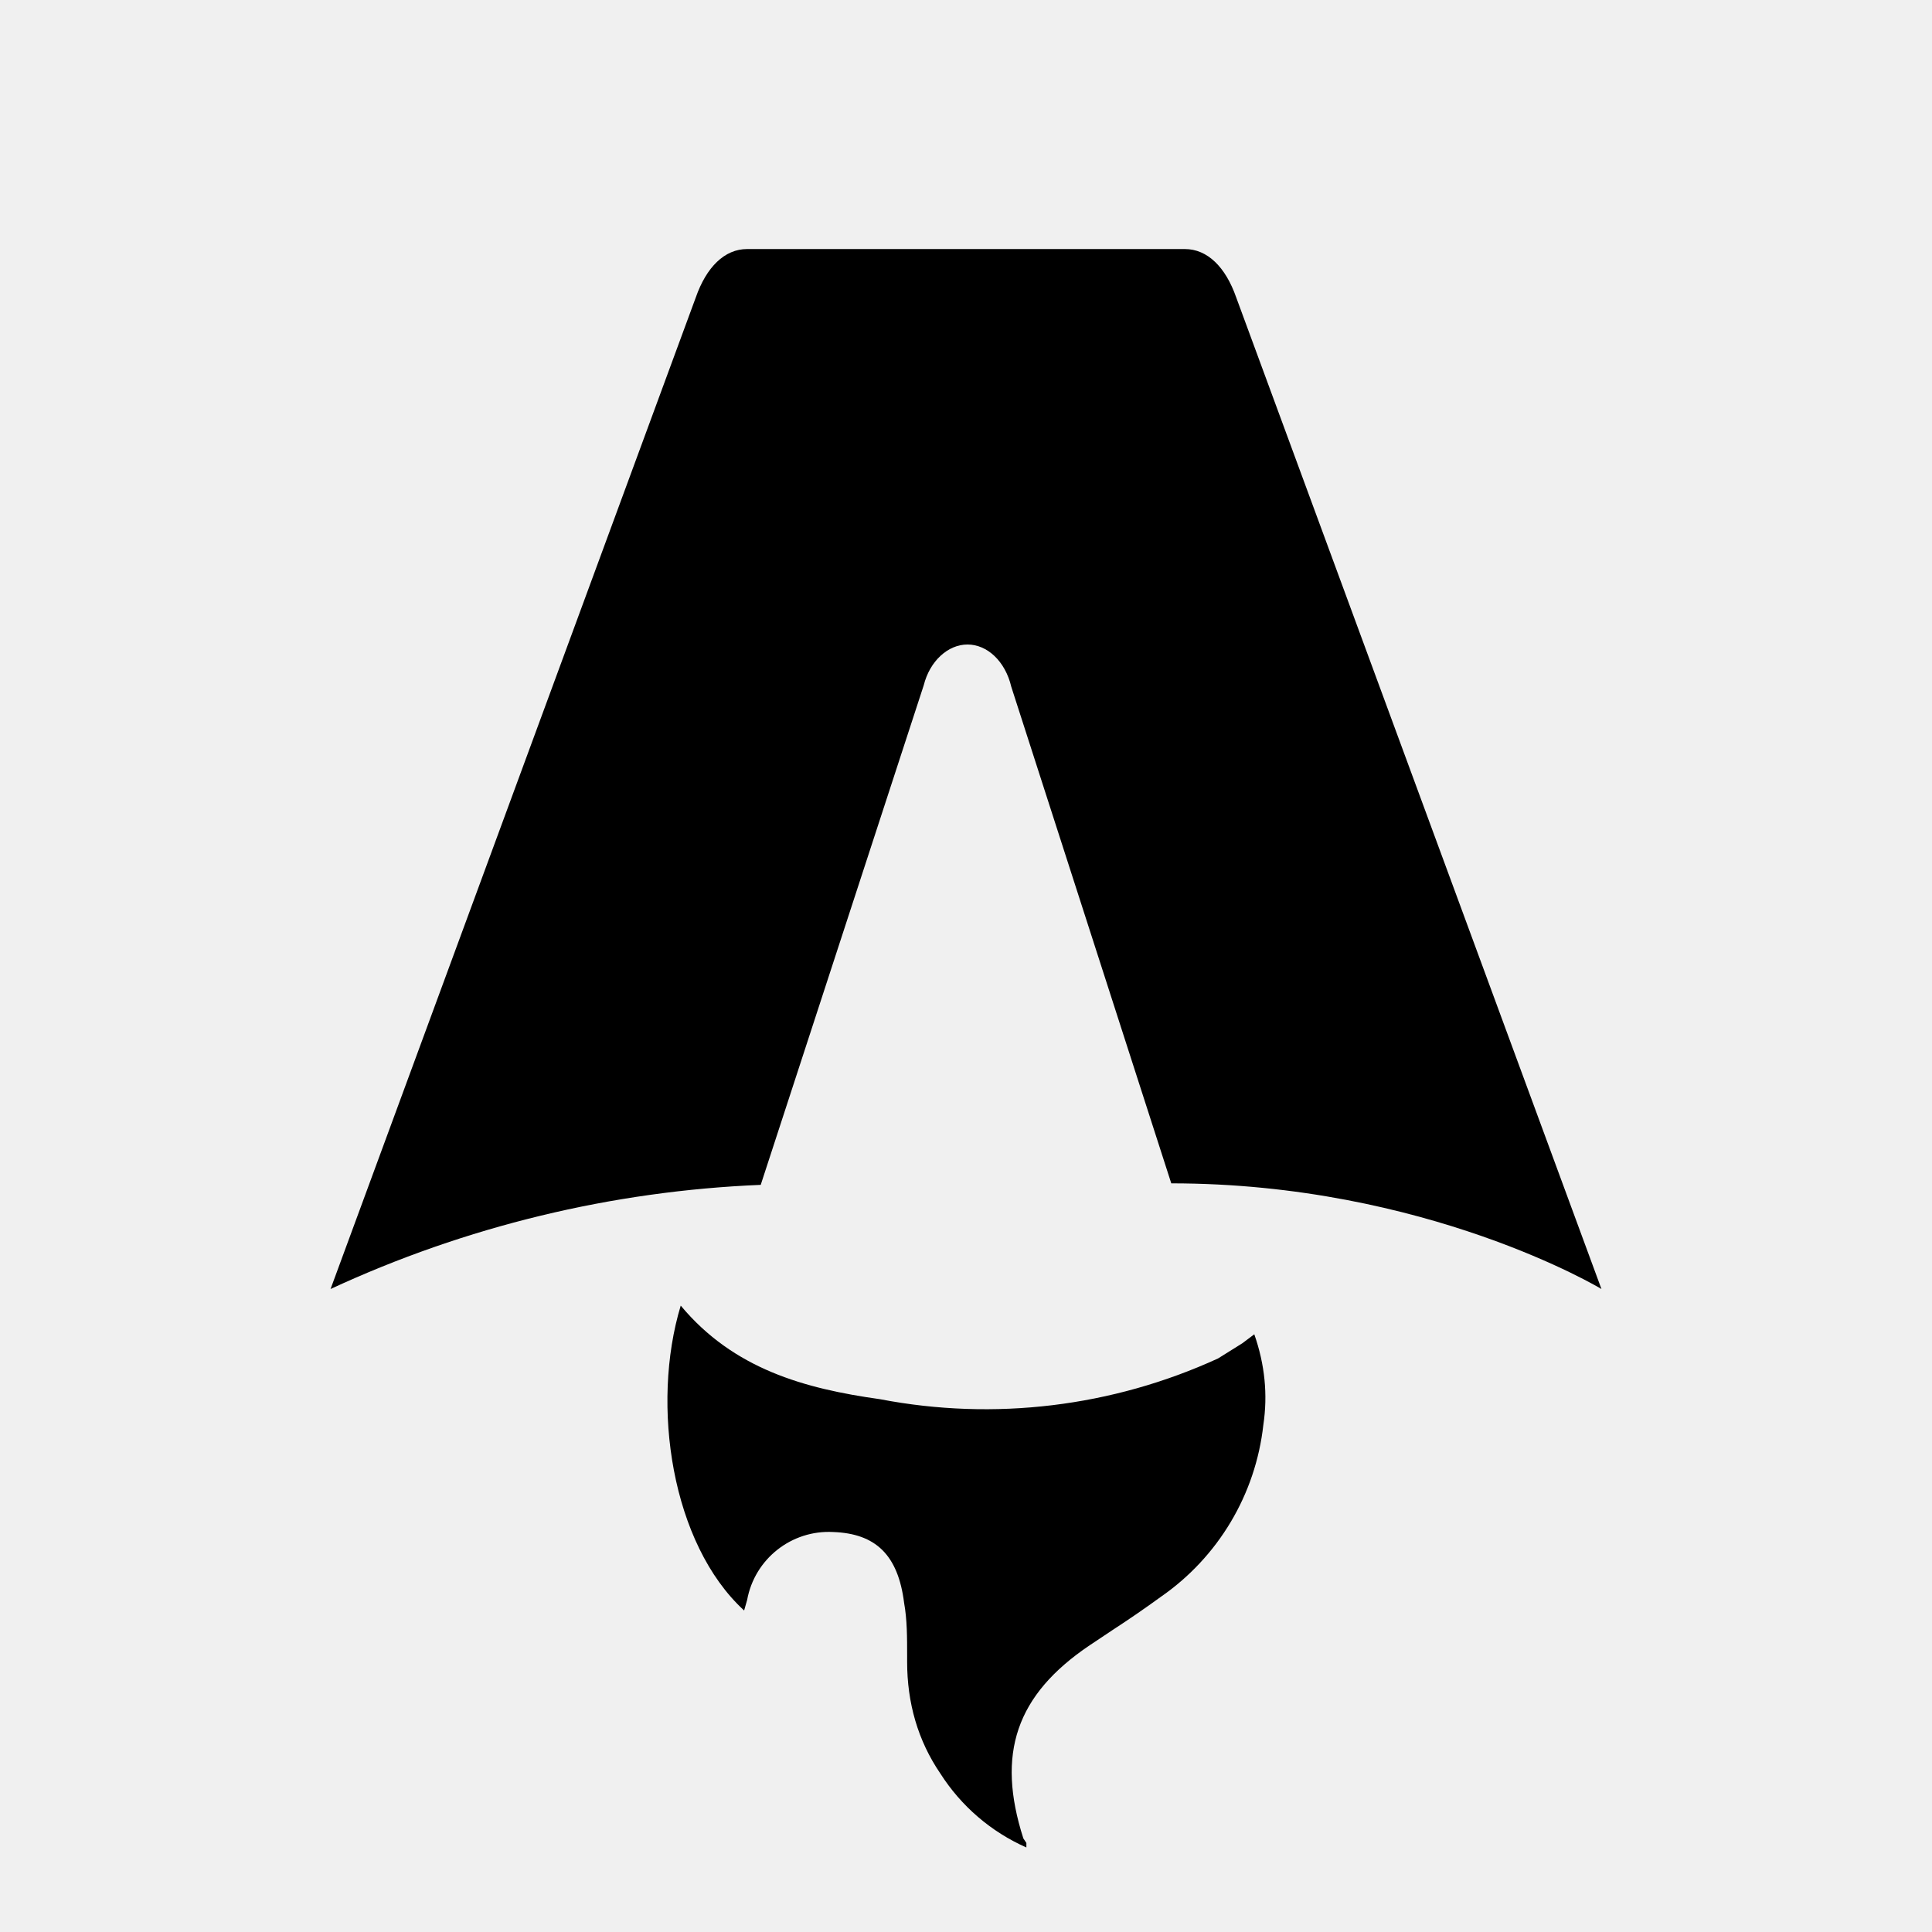
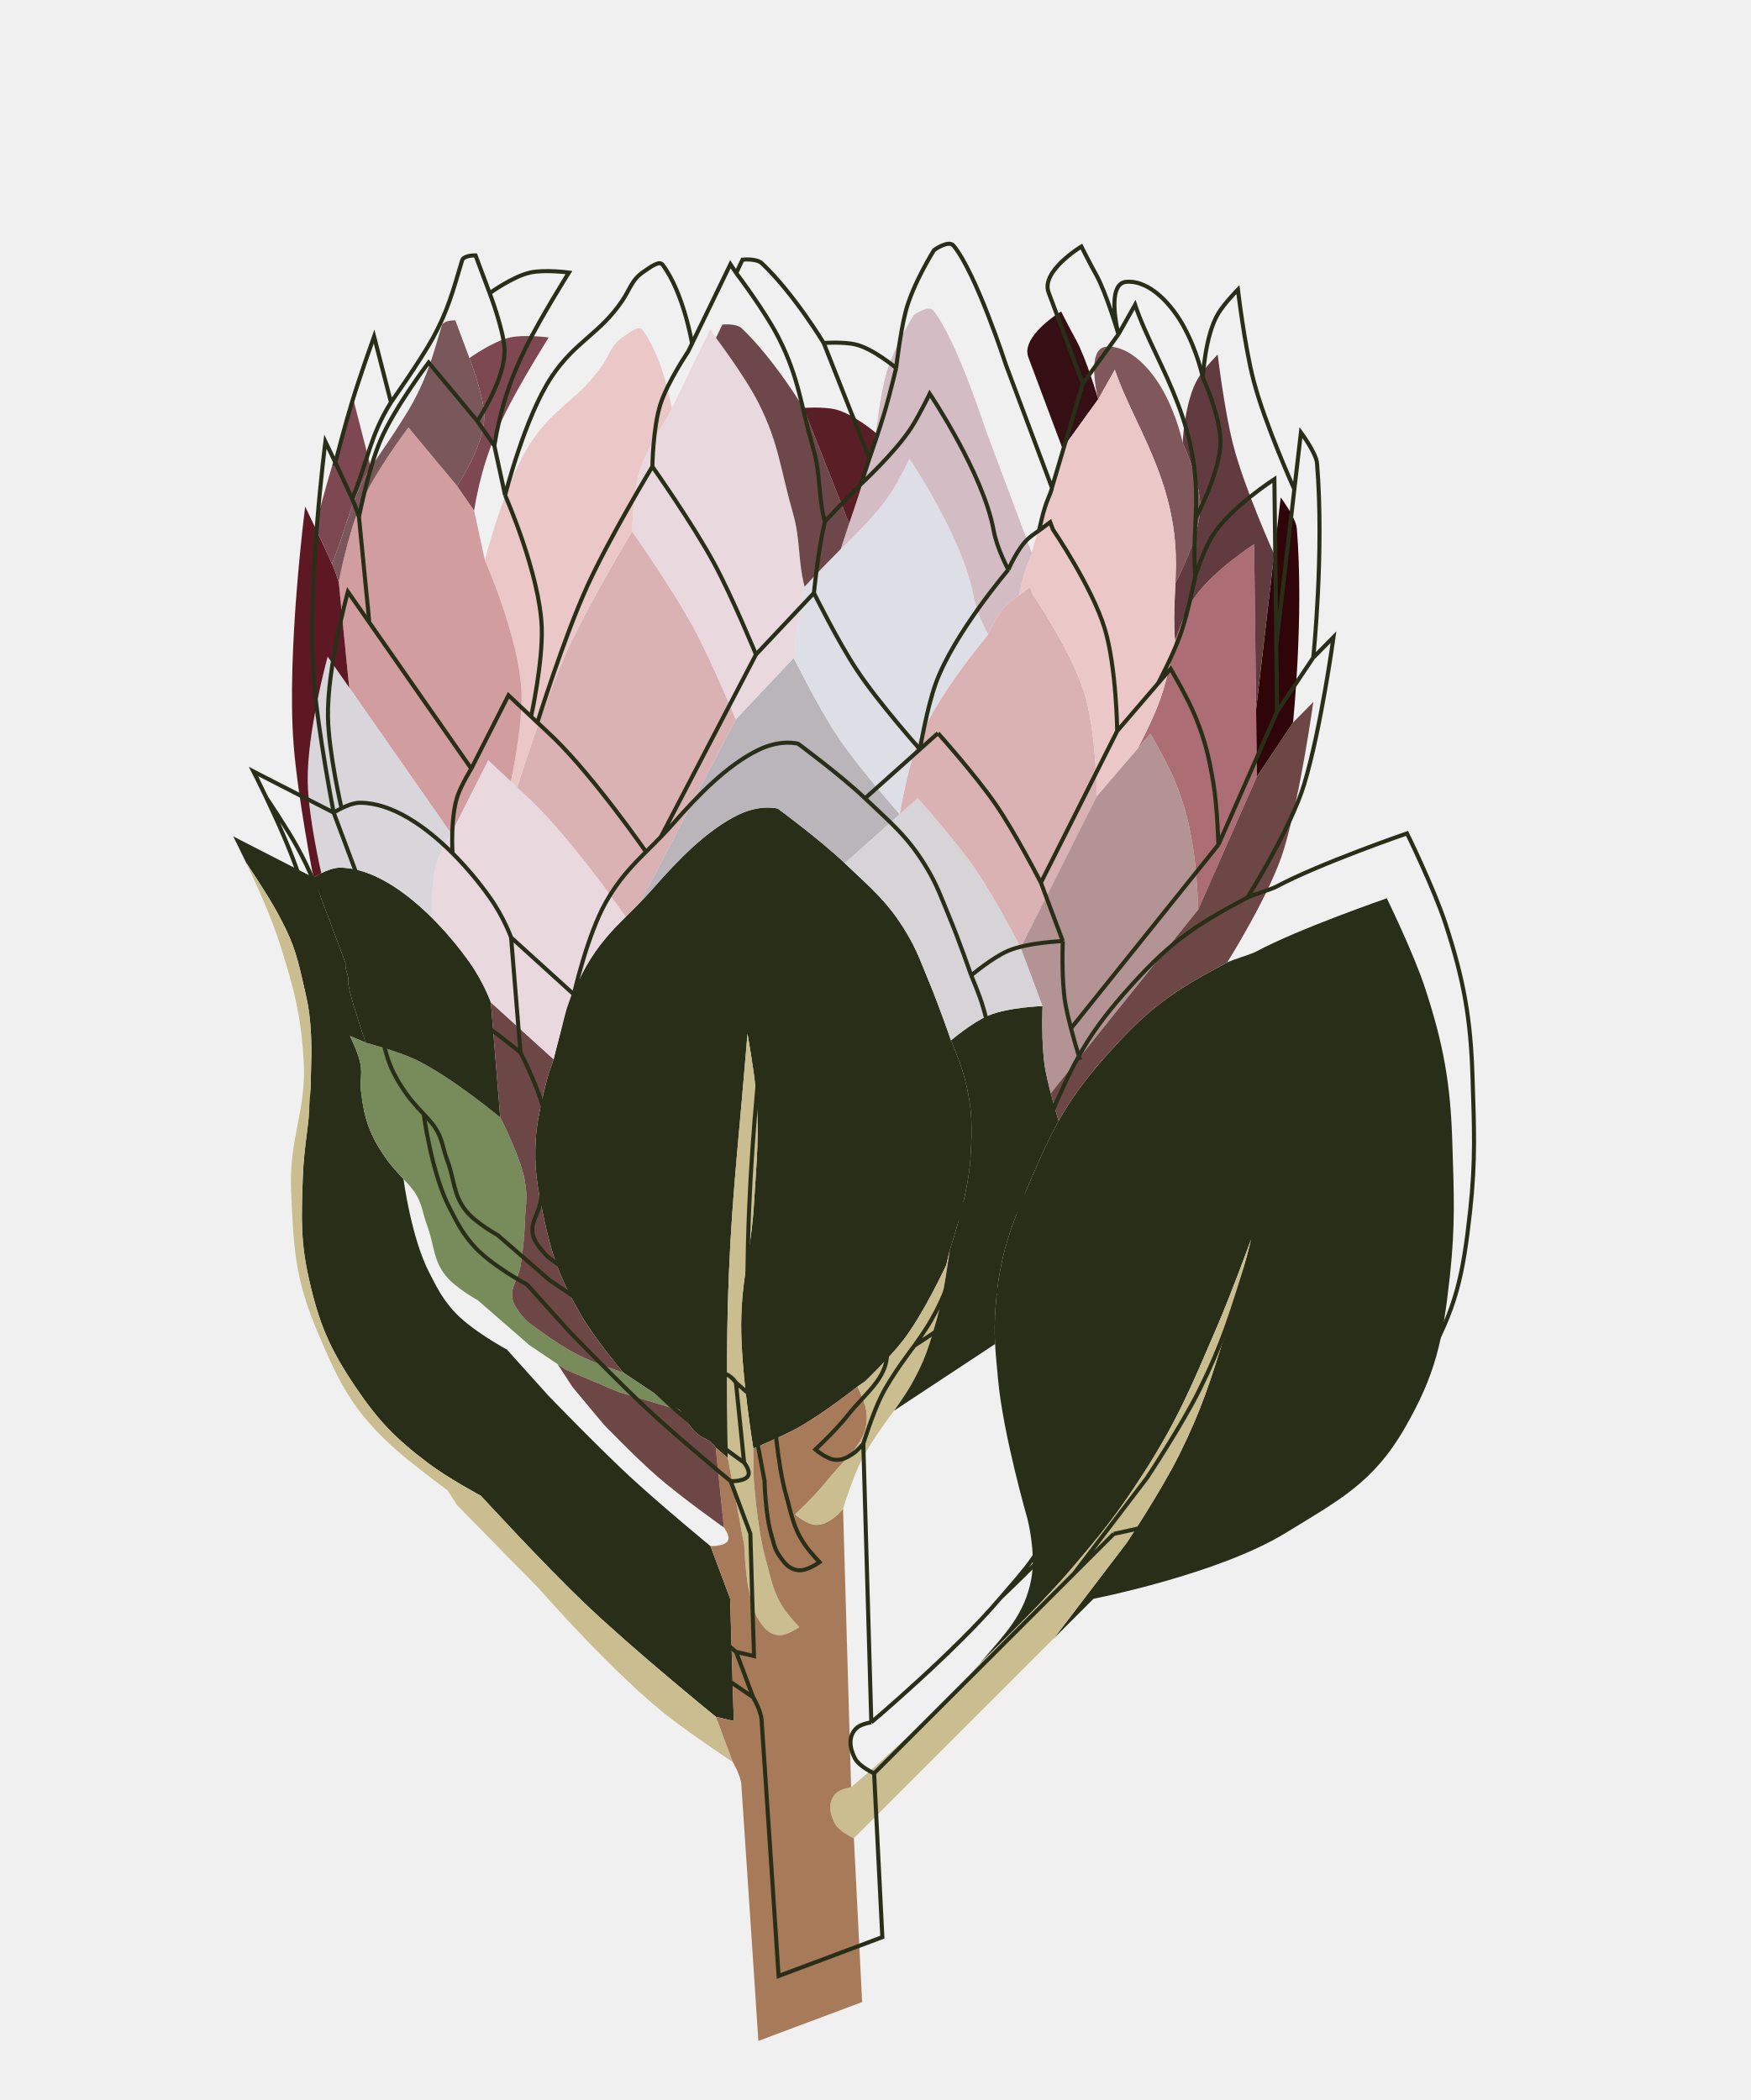
- <svg xmlns="http://www.w3.org/2000/svg" fill="none" viewBox="0 0 128 128">
-   <path d="M50.4 78.5a75.1 75.1 0 0 0-28.5 6.9l24.2-65.7c.7-2 1.9-3.2 3.4-3.2h29c1.5 0 2.7 1.2 3.4 3.2l24.2 65.7s-11.6-7-28.5-7L67 45.5c-.4-1.7-1.6-2.8-2.9-2.8-1.3 0-2.5 1.1-2.9 2.7L50.4 78.5Zm-1.1 28.2Zm-4.2-20.2c-2 6.6-.6 15.8 4.2 20.2a17.5 17.5 0 0 1 .2-.7 5.5 5.5 0 0 1 5.7-4.5c2.8.1 4.3 1.5 4.7 4.7.2 1.1.2 2.3.2 3.5v.4c0 2.7.7 5.2 2.2 7.4a13 13 0 0 0 5.7 4.9v-.3l-.2-.3c-1.8-5.6-.5-9.5 4.4-12.8l1.5-1a73 73 0 0 0 3.2-2.2 16 16 0 0 0 6.8-11.4c.3-2 .1-4-.6-6l-.8.6-1.6 1a37 37 0 0 1-22.4 2.7c-5-.7-9.7-2-13.2-6.2Z" />
-   <style>
-         path { fill: #000; }
-         @media (prefers-color-scheme: dark) {
-             path { fill: #FFF; }
-         }
-     </style>
+ <svg xmlns="http://www.w3.org/2000/svg" width="430" height="516" viewBox="0 0 430 516" fill="none">
+   <path d="M253.361 387.858C251.737 396.862 246.748 401.554 240.84 408.54C240.84 408.54 254.772 395.299 262.767 385.965C270.224 377.259 274.311 372.225 280.53 362.596C289.201 349.172 292.637 340.735 298.947 326.052C302.513 317.755 307.342 304.503 307.342 304.503C307.342 304.503 303.94 318.397 301.176 327.128C297.337 339.255 295.281 346.192 289.613 357.581C285.257 366.335 276.788 379.086 276.788 379.086L258.877 402.588L268.628 392.841C268.628 392.841 299.192 386.863 315.786 376.686C328.79 368.709 337.321 364.408 345.1 350.864C352.672 337.682 354.417 329.532 356.169 313.544C357.559 300.854 357.143 292.943 356.765 280.663C356.317 266.175 354.61 256.714 350.147 242.995C347.313 234.286 340.672 220.726 340.672 220.726C340.672 220.726 319.047 228.179 308.524 233.841C307.329 234.484 302.605 235.879 301.474 236.481C287.727 243.796 282.013 247.726 271.124 260.112C266.225 265.684 262.917 270.325 260.054 275.434C257.701 279.636 255.648 284.154 253.26 289.767C248.311 301.398 245.533 308.343 244.578 320.946C244.303 324.58 244.298 327.402 244.447 330.251C244.587 332.912 244.861 335.597 245.176 338.988C246.437 352.559 252.377 373.138 252.377 373.138C252.377 373.138 254.535 381.354 253.361 387.858Z" fill="#292E18" />
+   <path d="M175.819 355.69L178.784 358.254C178.784 358.254 178.397 335.96 178.768 321.683C179.389 297.783 181.078 284.44 183.065 260.615C183.279 258.046 183.622 254.039 183.622 254.039C183.622 254.039 185.1 262.147 185.604 267.396C186.669 278.499 185.873 284.821 185.209 295.955C184.524 307.43 182.155 313.728 182.072 325.224C181.985 337.262 185.06 355.904 185.06 355.904C185.06 355.904 191.917 353.072 196.069 350.78C202.122 347.439 210.634 340.715 210.634 340.715L212.56 339.384C212.56 339.384 218.501 333.658 221.733 329.501C226.901 322.855 232.465 310.807 232.465 310.807L233.286 307.233C233.286 307.233 237.751 293.986 238.353 285.163C238.933 276.664 238.908 271.606 236.531 263.424C235.624 260.303 233.612 255.629 233.612 255.629C233.612 255.629 230.549 246.784 228.231 241.258C226.236 236.502 225.361 233.687 222.718 229.258C218.136 221.579 214.005 218.29 207.536 212.116C201.543 206.397 191.101 198.707 191.101 198.707C191.101 198.707 186.942 197.491 181.353 200.207C173.557 203.997 166.358 211.542 160.641 218.058C159.509 219.348 158.42 220.513 157.366 221.6C156.105 222.902 154.895 224.094 153.727 225.259C150.166 228.812 146.99 232.121 143.899 237.575C139.269 245.747 135.999 260.292 135.999 260.292L134.772 263.82C134.772 263.82 131.983 273.499 131.615 279.88C131.201 287.047 131.923 291.147 133.371 298.178C135.46 308.326 137.5 314.047 142.674 323.024C146.116 328.994 153.1 337.259 153.1 337.259L167.052 346.558C167.052 346.558 169.302 350.5 170.842 351.912C173.008 353.899 174.134 353.283 175.819 355.69Z" fill="#292E18" />
+   <path d="M175.858 421.844L180.256 422.87L179.354 392.797L174.526 379.902C174.526 379.902 162.318 369.851 154.564 362.658C146.746 355.405 134.73 342.951 134.73 342.951L124.516 331.596C124.516 331.596 115.343 326.707 111.13 321.781C108.395 318.583 107.347 316.384 105.418 312.643C101.003 304.078 99.117 289.701 99.117 289.701C99.117 289.701 96.476 286.96 95.062 284.985C90.91 279.189 89.424 274.976 88.659 267.888C88.389 265.382 88.998 263.965 88.552 261.485C88.044 258.664 85.96 254.564 85.96 254.564L89.821 256.195C89.821 256.195 85.351 243.172 85.526 241.169C85.702 239.167 84.707 238.682 84.883 236.68L76.998 215.623L57.294 205.515C57.294 205.515 58.654 208.162 60.49 212.021C60.49 212.021 65.623 219.614 68.105 224.193C71.595 230.632 72.676 233.641 74.269 240.655C75.3 245.192 75.895 247.333 76.255 251.972C76.711 257.831 76.4 261.08 76.308 267.019C76.17 275.896 74.65 280.859 74.366 289.732C74.057 299.388 73.796 304.998 75.929 314.42C78.394 325.305 81.014 331.403 87.243 340.664C92.925 349.111 97.101 353.398 105.216 359.546C109.95 363.132 118.147 367.55 118.147 367.55C118.147 367.55 133.49 384.305 144.027 394.328C155.933 405.652 175.858 421.844 175.858 421.844Z" fill="#292E18" />
+   <path d="M180.028 432.982L175.858 421.844C175.858 421.844 155.933 405.652 144.027 394.328C133.49 384.305 118.147 367.55 118.147 367.55C118.147 367.55 109.95 363.132 105.216 359.546C97.101 353.398 92.925 349.111 87.243 340.664C81.014 331.403 78.394 325.305 75.929 314.42C73.796 304.998 74.057 299.388 74.366 289.732C74.65 280.859 76.17 275.896 76.308 267.019C76.4 261.08 76.711 257.831 76.255 251.972C75.895 247.333 75.3 245.192 74.269 240.655C72.676 233.641 71.595 230.632 68.105 224.193C65.623 219.614 60.49 212.021 60.49 212.021C63.112 217.531 66.705 225.511 68.694 231.779C72.161 242.705 73.908 249.091 74.593 260.534C75.341 273.037 70.976 279.372 71.514 292.46C72.085 306.358 72.44 314.145 77.89 327.024C83.387 340.015 86.871 347.176 97.899 356.743C102.598 360.819 109.947 366.193 109.947 366.193L112.216 369.771L132.378 390.314C132.378 390.314 151.124 411.844 165.137 422.522C170.609 426.692 180.028 432.982 180.028 432.982Z" fill="#CABD90" />
+   <path d="M178.784 358.254L182.84 379.794C182.84 379.794 183.031 388.34 184.628 393.494C185.171 395.245 185.259 396.364 186.274 397.891C187.609 399.897 188.682 401.451 191.071 401.776C193.251 402.072 196.346 399.8 196.346 399.8C196.346 399.8 193.96 397.299 192.722 395.476C189.823 391.208 189.489 388.069 188.089 383.104C185.905 375.358 185.122 362.71 185.122 362.71L185.06 355.904C185.06 355.904 181.985 337.262 182.072 325.224C182.155 313.728 184.524 307.43 185.209 295.955C185.873 284.821 186.669 278.499 185.604 267.396C185.1 262.147 183.622 254.039 183.622 254.039C183.622 254.039 183.279 258.046 183.065 260.615C181.078 284.44 179.389 297.783 178.768 321.683C178.397 335.96 178.784 358.254 178.784 358.254Z" fill="#CABD90" />
+   <path d="M205.028 447.974C206.106 450.06 209.759 451.683 209.759 451.683L258.877 402.588L276.788 379.086C276.788 379.086 285.257 366.335 289.613 357.581C295.281 346.192 297.337 339.255 301.176 327.128C303.94 318.397 307.342 304.503 307.342 304.503C307.342 304.503 302.513 317.755 298.947 326.052C292.637 340.735 289.201 349.172 280.53 362.596C274.311 372.225 270.224 377.259 262.767 385.965C254.772 395.299 240.84 408.54 240.84 408.54C229.715 421.693 209.076 439.151 209.076 439.151C209.076 439.151 206.664 439.503 205.559 440.468C203.346 442.401 203.679 445.363 205.028 447.974Z" fill="#CABD90" />
+   <path d="M153.1 337.259C153.1 337.259 146.052 334.972 141.837 332.836C136.748 330.257 129.648 324.786 129.648 324.786C129.648 324.786 126.766 322.106 126.068 319.819C125.031 316.425 127.344 314.423 127.895 310.916C128.642 306.16 128.837 303.451 129.032 298.641C129.15 295.723 129.573 294.999 129.099 291.164C128.341 285.03 122.885 274.567 122.885 274.567C122.885 274.567 111.352 264.958 102.567 260.58C98.103 258.355 89.821 256.195 89.821 256.195L85.96 254.564C85.96 254.564 88.044 258.664 88.552 261.485C88.998 263.965 88.389 265.382 88.659 267.888C89.424 274.976 90.91 279.189 95.062 284.985C96.476 286.96 99.117 289.701 99.117 289.701C99.117 289.701 100.939 291.57 101.863 292.951C103.768 295.797 103.737 297.957 104.938 301.164C106.752 306.008 106.316 309.558 109.583 313.569C111.984 316.515 117.332 319.459 117.332 319.459L130.085 330.547L136.984 335.189L139.027 336.564L151.971 342.038L167.052 346.558L153.1 337.259Z" fill="#788B5A" />
+   <path d="M102.567 260.58C111.352 264.958 122.885 274.567 122.885 274.567L120.587 246.304C120.587 246.304 118.837 241.39 115.365 236.484C112.903 233.005 109.753 229.153 106.193 225.599C99.45 218.866 91.24 213.206 83.468 213.2C82.016 213.198 80.252 213.901 78.933 214.55C77.802 215.106 76.998 215.623 76.998 215.623L84.883 236.68C84.707 238.682 85.702 239.167 85.526 241.169C85.351 243.172 89.821 256.195 89.821 256.195C89.821 256.195 98.103 258.355 102.567 260.58Z" fill="#292E18" />
+   <path d="M182.114 438.552C183.665 461.454 186.298 501.479 186.298 501.479L211.782 491.936L209.759 451.683C209.759 451.683 206.106 450.06 205.028 447.974C203.679 445.363 203.346 442.401 205.559 440.468C206.664 439.503 209.076 439.151 209.076 439.151L207.101 370.709C207.101 370.709 205.659 372.441 204.467 373.209C203.106 374.086 202.203 374.621 200.584 374.663C198.305 374.722 195.331 372.111 195.331 372.111C195.331 372.111 200.449 367.328 203.207 363.813C207.996 357.707 214.055 354.039 212.758 346.388C212.363 344.056 210.634 340.715 210.634 340.715C210.634 340.715 202.122 347.439 196.069 350.78C191.917 353.072 185.06 355.904 185.06 355.904L185.122 362.71C185.122 362.71 185.905 375.358 188.089 383.104C189.489 388.069 189.823 391.208 192.722 395.476C193.96 397.299 196.346 399.8 196.346 399.8C196.346 399.8 193.251 402.072 191.071 401.776C188.682 401.451 187.609 399.897 186.274 397.891C185.259 396.364 185.171 395.245 184.628 393.494C183.031 388.34 182.84 379.794 182.84 379.794L178.784 358.254L175.819 355.69L177.824 375.325C177.824 375.325 179.2 377.066 178.922 378.256C178.504 380.041 174.526 379.902 174.526 379.902L179.354 392.797L180.256 422.87L175.858 421.844L180.028 432.982C180.028 432.982 181.957 436.234 182.114 438.552Z" fill="#A77B5A" />
+   <path d="M221.733 329.501C218.501 333.658 212.56 339.384 212.56 339.384L210.634 340.715C210.634 340.715 212.363 344.056 212.758 346.388C214.055 354.039 207.996 357.707 203.207 363.813C200.449 367.328 195.331 372.111 195.331 372.111C195.331 372.111 198.305 374.722 200.584 374.663C202.203 374.621 203.106 374.086 204.467 373.209C205.659 372.441 207.101 370.709 207.101 370.709C207.101 370.709 209.405 363.207 211.653 358.74C214.205 353.669 219.656 346.606 219.656 346.606C219.656 346.606 222.293 342.93 223.735 340.421C227.211 334.368 228.341 330.488 230.233 323.769C232.012 317.448 233.286 307.233 233.286 307.233L232.465 310.807C232.465 310.807 226.901 322.855 221.733 329.501Z" fill="#CABD90" />
+   <path d="M236.531 263.424C238.908 271.606 238.933 276.664 238.353 285.163C237.751 293.986 233.286 307.233 233.286 307.233C233.286 307.233 232.012 317.448 230.233 323.769C228.341 330.488 227.211 334.368 223.735 340.421C222.293 342.93 219.656 346.606 219.656 346.606L244.447 330.251C244.298 327.402 244.303 324.58 244.578 320.946C245.533 308.343 248.311 301.398 253.26 289.767C255.648 284.154 257.701 279.636 260.054 275.434C259.643 274.079 258.858 271.437 258.125 268.631C257.559 266.467 257.024 264.206 256.712 262.363C255.727 256.527 256.112 247.204 256.112 247.204C256.112 247.204 247.558 247.488 242.654 249.596C238.754 251.273 233.612 255.629 233.612 255.629C233.612 255.629 235.624 260.303 236.531 263.424Z" fill="#292E18" />
+   <path d="M177.824 375.325L175.819 355.69C174.134 353.283 173.008 353.899 170.842 351.912C169.302 350.5 167.052 346.558 167.052 346.558L151.971 342.038L139.027 336.564L136.984 335.189L140.596 340.755L148.239 349.934C148.239 349.934 156.025 358.042 161.451 362.761C167.532 368.051 177.824 375.325 177.824 375.325Z" fill="#6D4646" />
+   <path d="M131.615 279.88C131.983 273.499 134.772 263.82 134.772 263.82L135.999 260.292L120.587 246.304L122.885 274.567C122.885 274.567 128.341 285.03 129.099 291.164C129.573 294.999 129.15 295.723 129.032 298.641C128.837 303.451 128.642 306.16 127.895 310.916C127.344 314.423 125.031 316.425 126.068 319.819C126.766 322.106 129.648 324.786 129.648 324.786C129.648 324.786 136.748 330.257 141.837 332.836C146.052 334.972 153.1 337.259 153.1 337.259C153.1 337.259 146.116 328.994 142.674 323.024C137.5 314.047 135.46 308.326 133.371 298.178C131.923 291.147 131.201 287.047 131.615 279.88Z" fill="#6D4646" />
+   <path d="M115.365 236.484C118.837 241.39 120.587 246.304 120.587 246.304L135.999 260.292C135.999 260.292 139.269 245.747 143.899 237.575C146.99 232.121 150.166 228.812 153.727 225.259C153.727 225.259 141.128 207.067 131.047 197.241C129.51 195.744 127.045 193.478 127.045 193.478L125.493 192.018L119.939 186.796L110.807 204.82C110.807 204.82 108.457 208.656 107.499 211.35C105.626 216.614 106.193 225.599 106.193 225.599C109.753 229.153 112.903 233.005 115.365 236.484Z" fill="#E9D9DF" />
+   <path d="M131.047 197.241C141.128 207.067 153.727 225.259 153.727 225.259C154.895 224.094 156.105 222.902 157.366 221.6L180.742 176.776C180.742 176.776 175.014 162.827 170.436 154.342C165.214 144.661 155.287 130.595 155.287 130.595C155.287 130.595 144.669 148.155 139.246 160.095C133.506 172.733 127.045 193.478 127.045 193.478C127.045 193.478 129.51 195.744 131.047 197.241Z" fill="#DAB2B3" />
+   <path d="M191.101 198.707C191.101 198.707 201.543 206.397 207.536 212.116L221.023 200.06C221.023 200.06 210.872 188.679 205.503 180.561C200.842 173.515 194.978 161.662 194.978 161.662L180.742 176.776L157.366 221.6C158.42 220.513 159.509 219.348 160.641 218.058C166.358 211.542 173.557 203.997 181.353 200.207C186.942 197.491 191.101 198.707 191.101 198.707Z" fill="#B9B5BB" />
+   <path d="M222.718 229.258C225.361 233.687 226.236 236.502 228.231 241.258C230.549 246.784 233.612 255.629 233.612 255.629C233.612 255.629 238.754 251.273 242.654 249.596C247.558 247.488 256.112 247.204 256.112 247.204L250.731 232.833C250.731 232.833 244.544 220.763 239.64 213.622C234.656 206.364 225.444 196.108 225.444 196.108L221.023 200.06L207.536 212.116C214.005 218.29 218.136 221.579 222.718 229.258Z" fill="#D7D4D7" />
+   <path d="M221.023 200.06L225.444 196.108C225.444 196.108 234.656 206.364 239.64 213.622C244.544 220.763 250.731 232.833 250.731 232.833L269.477 195.568C269.477 195.568 269.285 179.939 266.438 170.496C263.332 160.189 253.688 146.056 253.688 146.056L253.018 144.266L250.291 146.308C250.291 146.308 248.544 147.451 247.563 148.35C244.975 150.717 242.734 155.923 242.734 155.923C242.734 155.923 229.285 171.711 224.895 183.903C222.696 190.008 221.023 200.06 221.023 200.06Z" fill="#DAB2B3" />
+   <path d="M256.112 247.204C256.112 247.204 255.727 256.527 256.712 262.363C257.024 264.206 257.559 266.467 258.125 268.631L294.333 223.512C294.333 223.512 294.085 214.186 293.088 208.316C292.006 201.952 291.193 198.349 288.803 192.353C286.841 187.429 282.592 180.286 282.592 180.286L279.497 183.892L269.477 195.568L250.731 232.833L256.112 247.204Z" fill="#B39394" />
+   <path d="M282.592 180.286C282.592 180.286 286.841 187.429 288.803 192.353C291.193 198.349 292.006 201.952 293.088 208.316C294.085 214.186 294.333 223.512 294.333 223.512L308.755 190.808L308.562 174.287L308.085 133.701C308.085 133.701 296.895 140.893 292.693 147.913C290.61 151.394 288.658 157.484 288.658 157.484C288.658 157.484 286.95 166.223 285.155 171.433C283.339 176.707 279.497 183.892 279.497 183.892L282.592 180.286Z" fill="#AC6D75" />
+   <path d="M294.333 223.512L258.125 268.631C258.858 271.437 259.643 274.079 260.054 275.434C262.917 270.325 266.225 265.684 271.124 260.112C282.013 247.726 287.727 243.796 301.474 236.481C301.474 236.481 312.166 219.464 315.421 208.61C319.552 194.836 322.613 172.497 322.613 172.497L317.636 177.535L308.755 190.808L294.333 223.512Z" fill="#6D4646" />
+   <path d="M308.755 190.808L317.636 177.535C317.636 177.535 320.36 151.542 318.56 129.778C318.351 127.251 314.61 122.223 314.61 122.223L312.99 136.17L308.562 174.287L308.755 190.808Z" fill="#2F050A" />
+   <path fill-rule="evenodd" clip-rule="evenodd" d="M288.747 143.274C288.934 138.874 288.999 134.363 288.139 128.967C286.533 118.894 282.695 110.747 279.134 103.19C277.145 98.97 275.243 94.934 273.865 90.849L269.78 98.094C269.78 98.094 266.554 85.569 271.749 85.198C277.649 84.776 283.024 91.084 285.787 96.121C289.255 102.442 290.514 108.744 290.514 108.744C290.514 108.744 294.757 117.973 294.845 124.266C294.949 131.774 288.747 143.274 288.747 143.274Z" fill="#80575A" />
+   <path fill-rule="evenodd" clip-rule="evenodd" d="M288.654 145.303L288.654 145.295C288.666 145.044 288.678 144.794 288.689 144.543C288.678 144.796 288.666 145.049 288.654 145.303Z" fill="#292E18" />
+   <path d="M292.693 147.913C296.895 140.893 308.085 133.701 308.085 133.701L308.562 174.287L312.99 136.17C312.99 136.17 305.755 120.193 302.957 109.376C300.747 100.832 299.131 87.103 299.131 87.103C299.131 87.103 295.861 90.407 294.326 92.924C291.017 98.35 290.514 108.744 290.514 108.744C290.514 108.744 294.757 117.973 294.845 124.266C294.949 131.774 288.747 143.274 288.747 143.274C288.735 143.536 288.724 143.797 288.712 144.058C288.706 144.192 288.7 144.325 288.693 144.459C288.692 144.487 288.691 144.515 288.689 144.543C288.678 144.794 288.666 145.044 288.654 145.295L288.654 145.303C288.631 145.787 288.608 146.272 288.586 146.758C288.434 150.159 288.334 153.615 288.658 157.484C288.658 157.484 290.61 151.394 292.693 147.913Z" fill="#623B40" />
+   <path d="M261.016 110.231L269.78 98.094C269.78 98.094 266.827 87.973 264.289 83.429C262.806 80.773 260.672 76.529 260.672 76.529C260.672 76.529 250.662 82.581 252.617 87.8L261.016 110.231Z" fill="#360F14" />
+   <path d="M253.018 144.266L253.688 146.056C253.688 146.056 263.332 160.189 266.438 170.496C269.285 179.939 269.477 195.568 269.477 195.568L279.497 183.892C279.497 183.892 283.339 176.707 285.155 171.433C286.95 166.223 288.658 157.484 288.658 157.484C288.334 153.615 288.434 150.159 288.586 146.758C288.608 146.272 288.631 145.787 288.654 145.303L288.654 145.295C288.666 145.044 288.678 144.794 288.689 144.543L288.693 144.459C288.7 144.325 288.706 144.192 288.712 144.058C288.724 143.797 288.735 143.536 288.747 143.274C288.934 138.874 288.999 134.363 288.139 128.967C286.533 118.894 282.695 110.747 279.134 103.19C277.145 98.97 275.243 94.934 273.865 90.849L269.78 98.094L261.016 110.231L253.438 135.778C253.438 135.778 253.451 136.262 252.523 138.421C251.258 141.361 250.291 146.308 250.291 146.308L253.018 144.266Z" fill="#EBC7C8" />
+   <path d="M194.978 161.662C194.978 161.662 200.842 173.515 205.503 180.561C210.872 188.679 221.023 200.06 221.023 200.06C221.023 200.06 222.696 190.008 224.895 183.903C229.285 171.711 242.734 155.923 242.734 155.923C242.734 155.923 239.96 150.861 239.13 146.299C236.585 132.296 223.416 112.692 223.416 112.692C223.416 112.692 220.848 118.041 218.776 121.214C214.858 127.215 206.544 134.895 206.544 134.895C206.544 134.895 200.448 141.038 197.647 144.153C195.931 151.491 194.978 161.662 194.978 161.662Z" fill="#DEDEE6" />
+   <path d="M247.563 148.35C248.544 147.451 250.291 146.308 250.291 146.308C250.291 146.308 251.258 141.361 252.523 138.421C253.451 136.262 253.438 135.778 253.438 135.778L242.164 105.671C242.164 105.671 234.825 83.025 229.263 76.304C228.043 74.83 224.487 77.397 224.487 77.397C224.487 77.397 219.197 85.775 217.454 92.712C216.135 97.962 215.172 106.383 215.172 106.383C215.172 106.383 213.637 112.759 212.464 116.793C211.106 121.461 208.595 128.624 208.595 128.624L206.544 134.895C206.544 134.895 214.858 127.215 218.776 121.214C220.848 118.041 223.416 112.692 223.416 112.692C223.416 112.692 236.585 132.296 239.13 146.299C239.96 150.861 242.734 155.923 242.734 155.923C242.734 155.923 244.975 150.717 247.563 148.35Z" fill="#D3BCC4" />
+   <path d="M155.287 130.595C155.287 130.595 165.214 144.661 170.436 154.342C175.014 162.827 180.742 176.776 180.742 176.776L194.978 161.662C194.978 161.662 195.931 151.491 197.647 144.153C195.954 137.606 196.679 132.666 194.809 126.167C191.743 115.513 191.353 108.962 186.354 99.066C182.985 92.396 175.885 83.049 175.885 83.049L174.462 80.872L165.036 100.354L164.082 102.327C164.082 102.327 159.029 109.819 157.278 115.245C155.422 120.998 155.287 130.595 155.287 130.595Z" fill="#E9D9DF" />
+   <path d="M197.647 144.153C200.448 141.038 206.544 134.895 206.544 134.895L208.595 128.624L197.373 100.231C197.373 100.231 190.098 88.14 182.22 80.677C180.838 79.368 177.432 79.76 177.432 79.76L175.885 83.049C175.885 83.049 182.985 92.396 186.354 99.066C191.353 108.962 191.743 115.513 194.809 126.167C196.679 132.666 195.954 137.606 197.647 144.153Z" fill="#6E474A" />
+   <path d="M208.595 128.624C208.595 128.624 211.106 121.461 212.464 116.793C213.637 112.759 215.172 106.383 215.172 106.383C215.172 106.383 209.663 101.717 205.354 100.63C202.328 99.866 197.373 100.231 197.373 100.231L208.595 128.624Z" fill="#5A1E26" />
+   <path d="M128.114 170.19C128.401 178.771 125.493 192.018 125.493 192.018L127.045 193.478C127.045 193.478 133.506 172.733 139.246 160.095C144.669 148.155 155.287 130.595 155.287 130.595C155.287 130.595 155.422 120.998 157.278 115.245C159.029 109.819 164.082 102.327 164.082 102.327L165.036 100.354C165.036 100.354 162.979 87.882 157.782 80.981C156.969 79.901 154.738 81.638 153.13 82.723C150.167 84.722 149.831 87.013 147.811 89.962C142.232 98.107 136.363 99.827 130.583 108.461C123.978 118.326 119.111 137.637 119.111 137.637C119.111 137.637 127.672 157.008 128.114 170.19Z" fill="#EBC7C8" />
+   <path d="M110.807 204.82L119.939 186.796L125.493 192.018C125.493 192.018 128.401 178.771 128.114 170.19C127.672 157.008 119.111 137.637 119.111 137.637L116.463 125.452L112.286 119.411L100.329 105.032C100.329 105.032 91.924 116.124 88.468 124.231C85.486 131.225 83.213 142.978 83.213 142.978C84.051 151.606 85.744 168.884 85.808 168.975L110.807 204.82Z" fill="#D29D9E" />
+   <path d="M83.468 213.2C91.24 213.206 99.45 218.866 106.193 225.599C106.193 225.599 105.626 216.614 107.499 211.35C108.457 208.656 110.807 204.82 110.807 204.82L85.808 168.975L80.491 161.352C80.491 161.352 75.356 179.994 75.598 192.182C75.774 201.012 78.933 214.55 78.933 214.55C80.252 213.901 82.016 213.198 83.468 213.2Z" fill="#D8D6DB" />
+   <path d="M76.998 215.623C76.998 215.623 77.802 215.106 78.933 214.55C78.933 214.55 75.774 201.012 75.598 192.182C75.356 179.994 80.491 161.352 80.491 161.352L85.808 168.975C85.744 168.884 84.051 151.606 83.213 142.978C83.213 142.978 82.335 140.297 81.546 138.527C80.349 135.841 78.737 132.395 77.408 129.587C76.037 126.691 74.968 124.475 74.968 124.475C74.968 124.475 70.366 160.124 72.122 182.899C73.116 195.781 76.998 215.623 76.998 215.623Z" fill="#5E1823" />
+   <path d="M81.546 138.527C85.406 129.296 85.78 123.294 91.078 114.806L86.924 98.628C86.924 98.628 83.433 108.424 81.492 114.795C79.976 119.775 78.045 127.133 77.408 129.587C78.737 132.395 80.349 135.841 81.546 138.527Z" fill="#7D4852" />
+   <path d="M81.546 138.527C82.335 140.297 83.213 142.978 83.213 142.978C83.213 142.978 85.486 131.225 88.468 124.231C91.924 116.124 100.329 105.032 100.329 105.032L112.286 119.411C112.286 119.411 119.31 109.055 118.96 101.655C118.738 96.97 115.325 87.993 115.325 87.993L111.85 78.711C111.85 78.711 108.939 78.628 108.546 79.948C106.258 87.628 105.013 92.325 101.423 98.91C98.443 104.377 91.078 114.806 91.078 114.806C85.78 123.294 85.406 129.296 81.546 138.527Z" fill="#79575A" />
+   <path d="M112.286 119.411L116.463 125.452C117.866 116.74 120.336 109.073 124.285 101.181C128.093 93.571 134.789 82.925 134.789 82.925C134.789 82.925 128.933 82.128 125.319 82.915C121.042 83.846 115.325 87.993 115.325 87.993C115.325 87.993 118.738 96.97 118.96 101.655C119.31 109.055 112.286 119.411 112.286 119.411Z" fill="#7D4852" />
+   <path d="M184.997 417.028C184.997 417.028 186.926 420.281 187.083 422.599C188.634 445.501 191.267 485.526 191.267 485.526L216.751 475.983L214.728 435.73M184.997 417.028L180.826 405.891M184.997 417.028C184.997 417.028 175.578 410.739 170.106 406.569C156.093 395.891 137.347 374.361 137.347 374.361L117.185 353.818L114.916 350.24C114.916 350.24 107.567 344.866 102.868 340.789C91.839 331.223 88.356 324.062 82.859 311.071C77.409 298.191 77.054 290.405 76.483 276.507C75.945 263.419 80.31 257.084 79.562 244.58C78.877 233.138 77.129 226.752 73.663 215.826C71.674 209.558 68.081 201.578 65.459 196.068M180.826 405.891L185.224 406.917L184.323 376.844L179.494 363.949M180.826 405.891C180.826 405.891 160.902 389.699 148.996 378.374C138.458 368.351 123.116 351.597 123.116 351.597M179.494 363.949C179.494 363.949 183.473 364.088 183.891 362.303C184.169 361.113 182.793 359.372 182.793 359.372M179.494 363.949C179.494 363.949 167.287 353.898 159.533 346.705C151.715 339.452 139.699 326.998 139.699 326.998L129.484 315.643C129.484 315.643 120.312 310.754 116.099 305.828C113.363 302.63 112.315 300.431 110.387 296.69C105.972 288.125 104.086 273.748 104.086 273.748M182.793 359.372C182.793 359.372 181.571 347.405 180.788 339.737M182.793 359.372C182.793 359.372 172.501 352.098 166.42 346.808C160.994 342.089 153.208 333.981 153.208 333.981L145.565 324.801L141.953 319.236M182.793 359.372L180.788 339.737M180.788 339.737C181.946 340.738 183.753 342.301 183.753 342.301M180.788 339.737C179.103 337.33 177.976 337.945 175.811 335.959C174.271 334.547 172.021 330.605 172.021 330.605M180.788 339.737L183.753 342.301M183.753 342.301L187.808 363.841C187.808 363.841 187.999 372.387 189.597 377.541C190.139 379.292 190.227 380.411 191.243 381.937C192.578 383.944 193.651 385.498 196.039 385.822C198.219 386.119 201.315 383.847 201.315 383.847C201.315 383.847 198.929 381.346 197.691 379.523C194.792 375.255 194.458 372.116 193.058 367.151C190.874 359.405 190.091 346.757 190.091 346.757L190.028 339.951M183.753 342.301C183.753 342.301 183.366 320.007 183.737 305.73C184.358 281.83 186.047 268.487 188.033 244.662C188.248 242.093 188.591 238.086 188.591 238.086M190.028 339.951C190.028 339.951 196.886 337.119 201.037 334.827C207.09 331.486 215.603 324.762 215.603 324.762M190.028 339.951C190.028 339.951 186.954 321.309 187.041 309.271C187.123 297.775 189.493 291.477 190.177 280.002C190.842 268.868 191.638 262.546 190.573 251.443C190.069 246.194 188.591 238.086 188.591 238.086M212.504 196.163C218.973 202.337 223.105 205.626 227.687 213.305C230.329 217.734 231.205 220.549 233.2 225.305C235.517 230.831 238.581 239.676 238.581 239.676M212.504 196.163C206.512 190.444 196.069 182.753 196.069 182.753C196.069 182.753 191.911 181.538 186.322 184.254C178.526 188.044 171.327 195.588 165.61 202.105C164.478 203.395 163.388 204.56 162.335 205.647M212.504 196.163L230.412 180.155M212.504 196.163L225.992 184.107M158.069 321.306C158.069 321.306 151.084 313.041 147.643 307.071C142.469 298.094 140.429 292.373 138.339 282.224C136.892 275.194 136.17 271.094 136.583 263.927C136.952 257.546 139.741 247.867 139.741 247.867L140.968 244.339M158.069 321.306C158.069 321.306 151.021 319.019 146.805 316.883C141.717 314.304 134.617 308.833 134.617 308.833C134.617 308.833 131.735 306.153 131.037 303.866C130 300.472 132.313 298.47 132.864 294.963C133.61 290.207 133.806 287.498 134.001 282.688C134.119 279.77 134.542 279.046 134.068 275.211C133.31 269.077 127.853 258.614 127.853 258.614M158.069 321.306L172.021 330.605M127.853 258.614C127.853 258.614 116.32 249.005 107.536 244.626C103.072 242.401 94.789 240.242 94.789 240.242M127.853 258.614L125.556 230.351M94.789 240.242L90.929 238.611C90.929 238.611 93.013 242.711 93.52 245.532C93.966 248.012 93.358 249.429 93.628 251.935C94.392 259.023 95.879 263.236 100.03 269.032C101.445 271.007 104.086 273.748 104.086 273.748M94.789 240.242C94.789 240.242 90.319 227.218 90.495 225.216C90.671 223.214 89.676 222.729 89.852 220.727L81.967 199.669M172.021 330.605L156.94 326.085L143.996 320.611L141.953 319.236M104.086 273.748C104.086 273.748 105.907 275.617 106.832 276.998C108.737 279.844 108.706 282.004 109.907 285.211C111.721 290.055 111.285 293.605 114.552 297.615C116.953 300.562 122.3 303.506 122.3 303.506L135.054 314.594L141.953 319.236M123.116 351.597L115.761 343.161C115.761 343.161 102.509 327.151 101.104 313.355C100.651 308.905 97.588 301.483 97.588 301.483M123.116 351.597C123.116 351.597 114.918 347.179 110.184 343.592C102.07 337.445 97.894 333.158 92.212 324.711C85.983 315.45 83.362 309.352 80.898 298.467C78.765 289.045 79.026 283.435 79.335 273.779C79.619 264.906 81.138 259.943 81.276 251.066C81.369 245.127 81.679 241.878 81.224 236.019C80.863 231.38 80.269 229.239 79.238 224.701C77.645 217.688 76.564 214.678 73.074 208.24C70.592 203.661 65.459 196.068 65.459 196.068M81.967 199.669L62.262 189.562C62.262 189.562 63.623 192.209 65.459 196.068M81.967 199.669C81.967 199.669 82.771 199.153 83.902 198.596M81.967 199.669C81.967 199.669 78.085 179.828 77.091 166.946C75.335 144.17 79.937 108.522 79.937 108.522C79.937 108.522 81.006 110.738 82.377 113.634M125.556 230.351C125.556 230.351 123.806 225.437 120.333 220.531C117.872 217.052 114.721 213.2 111.162 209.646M125.556 230.351L140.968 244.339M140.968 244.339C140.968 244.339 144.238 229.794 148.868 221.622C151.959 216.167 155.135 212.859 158.696 209.306M214.728 435.73C214.728 435.73 211.074 434.107 209.997 432.021C208.648 429.41 208.314 426.448 210.528 424.515C211.633 423.55 214.045 423.198 214.045 423.198M214.728 435.73L273.597 376.888M214.728 435.73L263.846 386.635M214.045 423.198L212.07 354.756M214.045 423.198C214.045 423.198 234.684 405.74 245.809 392.587M212.07 354.756C212.07 354.756 210.628 356.488 209.436 357.256C208.075 358.133 207.172 358.668 205.553 358.71C203.273 358.768 200.3 356.158 200.3 356.158C200.3 356.158 205.418 351.375 208.175 347.859C212.965 341.754 219.024 338.086 217.727 330.435C217.331 328.103 215.603 324.762 215.603 324.762M212.07 354.756C212.07 354.756 214.374 347.254 216.622 342.787C219.173 337.716 224.624 330.653 224.624 330.653M215.603 324.762L217.529 323.431C217.529 323.431 223.47 317.705 226.702 313.547C231.869 306.902 237.434 294.854 237.434 294.854L238.255 291.28M238.255 291.28C238.255 291.28 242.72 278.033 243.322 269.21C243.902 260.711 243.876 255.652 241.5 247.471C240.593 244.35 238.581 239.676 238.581 239.676M238.255 291.28C238.255 291.28 236.981 301.495 235.201 307.816C233.31 314.535 232.18 318.414 228.703 324.468C227.262 326.977 224.624 330.653 224.624 330.653M238.581 239.676C238.581 239.676 243.723 235.32 247.623 233.643C252.527 231.535 261.081 231.25 261.081 231.25M261.081 231.25C261.081 231.25 260.696 240.574 261.681 246.409C261.992 248.253 262.528 250.514 263.093 252.677M261.081 231.25L255.7 216.88M265.314 260.428C265.314 260.428 265.205 260.08 265.023 259.481M249.846 314.014L249.416 314.298M224.624 330.653L249.416 314.298M245.809 392.587C251.717 385.601 256.705 380.909 258.33 371.905C259.504 365.4 257.346 357.185 257.346 357.185C257.346 357.185 251.406 336.606 250.145 323.035C249.83 319.644 249.556 316.959 249.416 314.298M245.809 392.587C245.809 392.587 259.741 379.346 267.736 370.012C275.193 361.305 279.279 356.272 285.499 346.643C294.17 333.219 297.606 324.782 303.916 310.099C307.482 301.801 312.311 288.55 312.311 288.55M273.597 376.888C273.597 376.888 304.16 370.91 320.754 360.732C333.759 352.756 342.289 348.455 350.069 334.911C357.641 321.729 359.386 313.579 361.137 297.591C362.528 284.901 362.112 276.99 361.733 264.709C361.286 250.222 359.579 240.761 355.116 227.042C352.282 218.333 345.641 204.773 345.641 204.773C345.641 204.773 324.016 212.226 313.493 217.888C312.298 218.531 307.574 219.926 306.443 220.528M273.597 376.888L263.846 386.635M328.268 247.588L312.311 288.55M312.311 288.55C312.311 288.55 308.909 302.444 306.145 311.174C302.306 323.302 300.25 330.239 294.582 341.627C290.225 350.382 281.756 363.133 281.756 363.133L263.846 386.635M111.162 209.646C104.419 202.913 96.208 197.253 88.437 197.247C86.984 197.245 85.221 197.948 83.902 198.596M111.162 209.646C111.162 209.646 110.594 200.661 112.467 195.397C113.426 192.703 115.776 188.866 115.776 188.866M158.696 209.306C158.696 209.306 146.096 191.114 136.015 181.288C134.479 179.79 132.014 177.525 132.014 177.525M158.696 209.306C159.864 208.141 161.073 206.949 162.335 205.647M83.902 198.596C83.902 198.596 80.743 185.059 80.567 176.229C80.325 164.041 85.46 145.399 85.46 145.399L90.776 153.022M115.776 188.866L124.908 170.843L130.462 176.065M115.776 188.866L90.776 153.022M88.181 127.025C89.02 135.653 90.713 152.931 90.776 153.022M88.181 127.025C88.181 127.025 87.304 124.344 86.515 122.574M88.181 127.025C88.181 127.025 90.455 115.272 93.437 108.278C96.893 100.171 105.297 89.079 105.297 89.079L117.255 103.458M121.432 109.499C122.466 114.258 124.08 121.684 124.08 121.684M121.432 109.499C119.801 107.14 117.255 103.458 117.255 103.458M121.432 109.499C122.834 100.787 125.305 93.12 129.254 85.228C133.061 77.618 139.758 66.971 139.758 66.971C139.758 66.971 133.902 66.175 130.288 66.962C126.01 67.893 120.294 72.04 120.294 72.04M121.432 109.499L124.08 121.684M121.432 109.499L117.255 103.458M130.462 176.065C130.462 176.065 133.37 162.818 133.082 154.237C132.64 141.054 124.08 121.684 124.08 121.684M130.462 176.065L132.014 177.525M132.014 177.525C132.014 177.525 138.475 156.78 144.215 144.142C149.637 132.202 160.256 114.642 160.256 114.642M160.256 114.642C160.256 114.642 170.182 128.708 175.405 138.389C179.982 146.874 185.71 160.822 185.71 160.822M160.256 114.642C160.256 114.642 160.391 105.045 162.247 99.292C163.998 93.866 169.05 86.373 169.05 86.373L170.005 84.401M185.71 160.822L162.335 205.647M185.71 160.822L199.946 145.708M199.946 145.708C199.946 145.708 205.811 157.562 210.472 164.608C215.841 172.726 225.992 184.107 225.992 184.107M199.946 145.708C199.946 145.708 200.9 135.538 202.616 128.2M225.992 184.107C225.992 184.107 227.665 174.055 229.863 167.95C234.254 155.758 247.703 139.97 247.703 139.97M225.992 184.107L230.412 180.155M230.412 180.155C230.412 180.155 239.625 190.411 244.609 197.668C249.513 204.81 255.7 216.88 255.7 216.88M255.7 216.88L274.446 179.615M274.446 179.615L284.466 167.939M274.446 179.615C274.446 179.615 274.253 163.986 271.407 154.543C268.3 144.236 258.657 130.103 258.657 130.103L257.987 128.313L255.259 130.355M299.302 207.559C299.302 207.559 299.054 198.233 298.056 192.363C296.975 185.999 296.162 182.395 293.772 176.4C291.81 171.476 287.561 164.333 287.561 164.333L284.466 167.939M299.302 207.559L263.093 252.677M299.302 207.559L313.724 174.855M263.093 252.677C263.827 255.484 264.611 258.126 265.023 259.481M306.443 220.528C292.696 227.843 286.982 231.773 276.092 244.159C271.194 249.731 267.886 254.372 265.023 259.481M306.443 220.528C306.443 220.528 317.135 203.511 320.39 192.656C324.52 178.883 327.581 156.543 327.581 156.543L322.604 161.582M313.724 174.855L322.604 161.582M313.724 174.855L313.53 158.334M284.466 167.939C284.466 167.939 288.307 160.754 290.124 155.48C291.919 150.27 293.626 141.531 293.626 141.531M293.626 141.531C293.626 141.531 295.579 135.441 297.662 131.96C301.863 124.939 313.054 117.748 313.054 117.748L313.53 158.334M293.626 141.531C293.302 137.662 293.402 134.206 293.555 130.805C293.577 130.319 293.6 129.834 293.623 129.349M293.107 113.014C293.967 118.41 293.903 122.921 293.715 127.321M293.107 113.014C291.502 102.941 287.663 94.794 284.102 87.237C282.114 83.017 280.212 78.981 278.834 74.896L274.749 82.141M293.107 113.014C294.018 118.73 293.892 123.455 293.681 128.105M265.985 94.278C269.407 89.538 274.749 82.141 274.749 82.141M265.985 94.278C260.36 79.258 263.21 86.867 257.585 71.847M265.985 94.278C263.025 104.255 258.407 119.825 258.407 119.825M265.985 94.278L274.749 82.141M265.985 94.278L257.585 71.847M265.985 94.278L258.407 119.825M255.259 130.355C255.259 130.355 253.513 131.498 252.532 132.397C249.944 134.764 247.703 139.97 247.703 139.97M255.259 130.355C255.259 130.355 256.227 125.408 257.491 122.467C258.419 120.309 258.407 119.825 258.407 119.825M322.604 161.582C322.604 161.582 325.329 135.589 323.529 113.825C323.32 111.298 319.579 106.27 319.579 106.27L317.959 120.217M313.53 158.334L317.959 120.217M317.959 120.217C317.959 120.217 310.724 104.24 307.926 93.423C305.715 84.879 304.1 71.15 304.1 71.15C304.1 71.15 300.83 74.454 299.295 76.971C295.986 82.396 295.483 92.791 295.483 92.791M295.483 92.791C295.483 92.791 299.726 102.02 299.813 108.313C299.918 115.821 293.715 127.321 293.715 127.321M295.483 92.791C295.483 92.791 294.224 86.489 290.756 80.168C287.993 75.131 282.617 68.823 276.718 69.245C271.522 69.616 274.749 82.141 274.749 82.141M293.715 127.321C293.704 127.583 293.692 127.844 293.681 128.105M274.749 82.141C274.749 82.141 271.796 72.02 269.258 67.476C267.774 64.82 265.641 60.576 265.641 60.576C265.641 60.576 255.631 66.627 257.585 71.847M202.616 128.2C205.417 125.085 211.512 118.942 211.512 118.942M202.616 128.2C200.923 121.652 201.648 116.713 199.778 110.214C196.712 99.559 196.322 93.009 191.323 83.113C187.954 76.443 180.854 67.096 180.854 67.096M211.512 118.942C211.512 118.942 219.827 111.262 223.745 105.261C225.816 102.087 228.385 96.739 228.385 96.739C228.385 96.739 241.554 116.343 244.099 130.346C244.929 134.908 247.703 139.97 247.703 139.97M211.512 118.942L213.563 112.671M258.407 119.825L247.133 89.718C247.133 89.718 239.794 67.071 234.232 60.351C233.012 58.877 229.455 61.444 229.455 61.444C229.455 61.444 224.166 69.822 222.423 76.759C221.104 82.008 220.141 90.43 220.141 90.43M180.854 67.096L179.431 64.919L170.005 84.401M180.854 67.096L182.401 63.807C182.401 63.807 185.807 63.415 187.189 64.724C195.066 72.187 202.342 84.278 202.342 84.278M202.342 84.278L213.563 112.671M202.342 84.278C202.342 84.278 207.297 83.913 210.322 84.677C214.632 85.764 220.141 90.43 220.141 90.43M213.563 112.671C213.563 112.671 216.075 105.507 217.433 100.84C218.606 96.806 220.141 90.43 220.141 90.43M124.08 121.684C124.08 121.684 128.947 102.373 135.551 92.508C141.332 83.874 147.201 82.154 152.78 74.009C154.8 71.06 155.136 68.769 158.099 66.77C159.707 65.685 161.937 63.948 162.751 65.028C167.948 71.929 170.005 84.401 170.005 84.401M86.515 122.574C90.375 113.342 90.749 107.341 96.046 98.853M86.515 122.574C85.318 119.888 83.706 116.442 82.377 113.634M96.046 98.853C96.046 98.853 103.412 88.423 106.391 82.957C109.981 76.372 111.227 71.675 113.515 63.995C113.908 62.675 116.818 62.758 116.818 62.758L120.294 72.04M96.046 98.853L91.893 82.674C91.893 82.674 88.402 92.47 86.461 98.842C84.945 103.821 83.014 111.18 82.377 113.634M117.255 103.458C117.255 103.458 124.278 93.101 123.928 85.702C123.707 81.017 120.294 72.04 120.294 72.04M82.162 114.464C82.162 114.464 82.239 114.163 82.377 113.634M190.622 200.632L190.025 221.174L188.591 238.086M265.023 259.481C262.669 263.682 260.617 268.201 258.228 273.814C253.28 285.445 250.502 292.39 249.547 304.993C249.271 308.627 249.266 311.449 249.416 314.298M293.623 129.349L293.623 129.342M293.623 129.349C293.634 129.096 293.646 128.843 293.658 128.59M293.623 129.349C293.623 129.347 293.623 129.345 293.623 129.342M293.623 129.342C293.635 129.091 293.647 128.84 293.658 128.59M293.658 128.59C293.66 128.562 293.661 128.534 293.662 128.506M293.658 128.59L293.662 128.506M293.662 128.506C293.668 128.372 293.674 128.239 293.681 128.105" stroke="#292E18" />
</svg>
